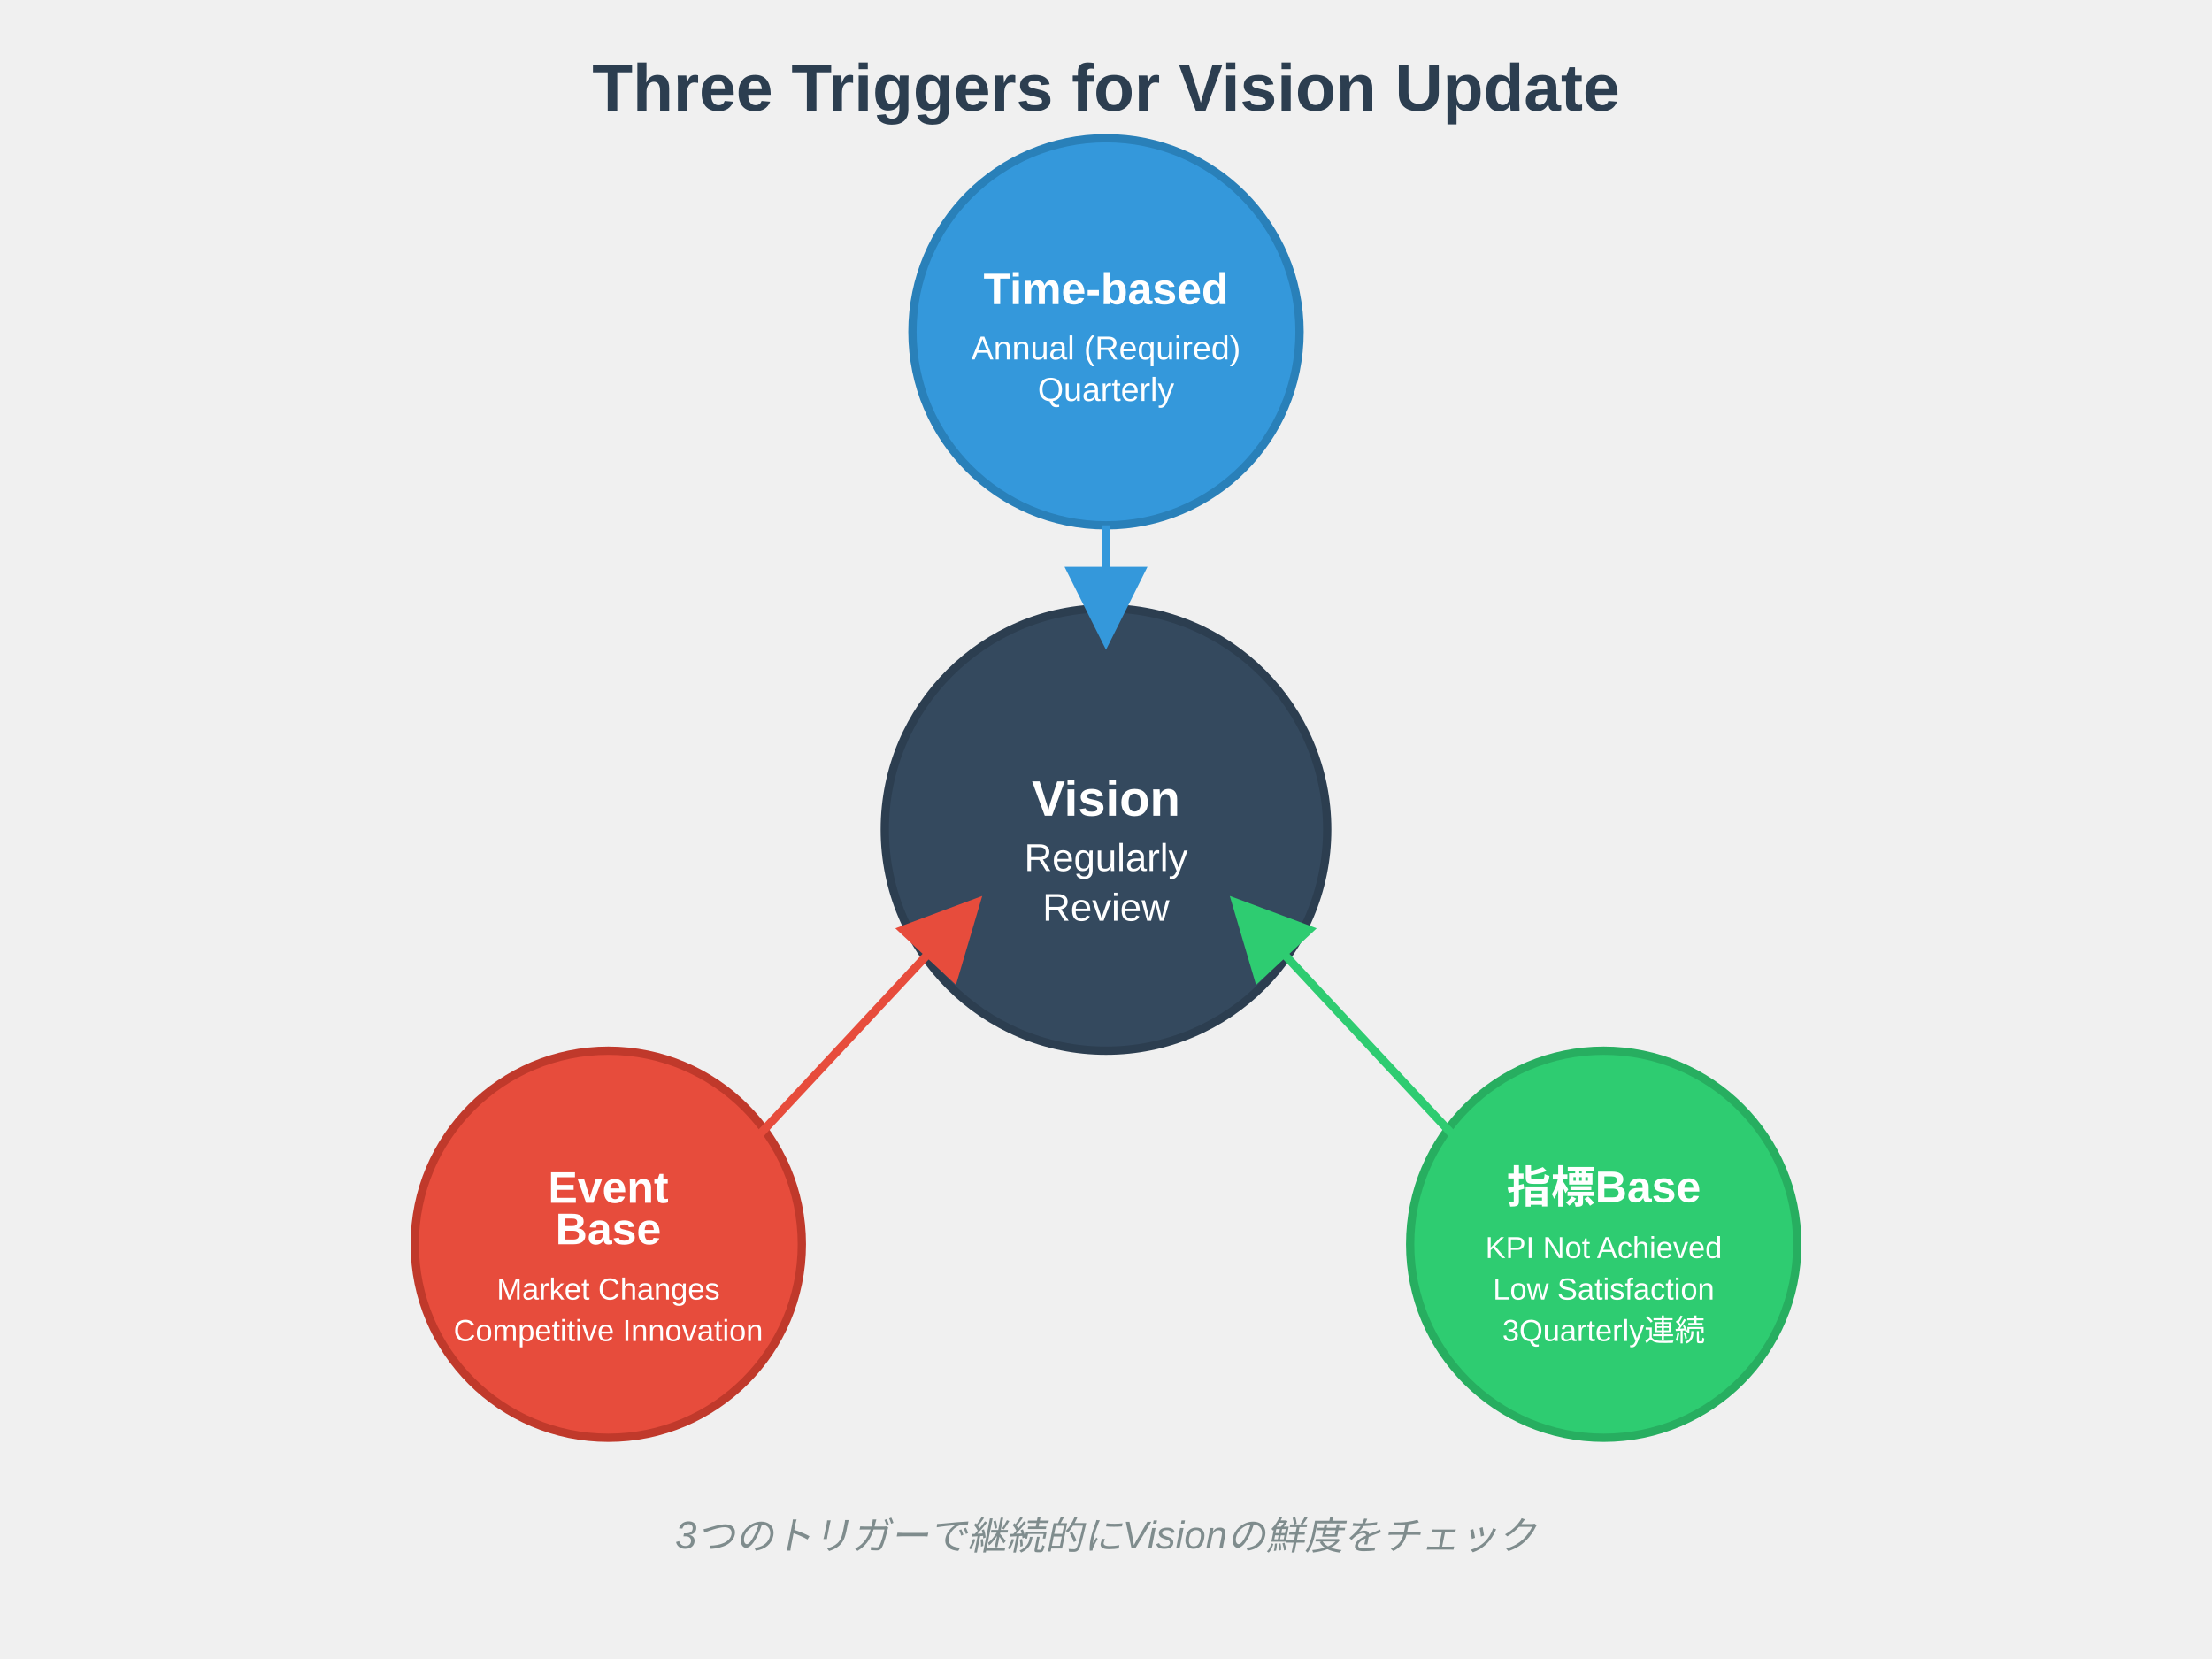
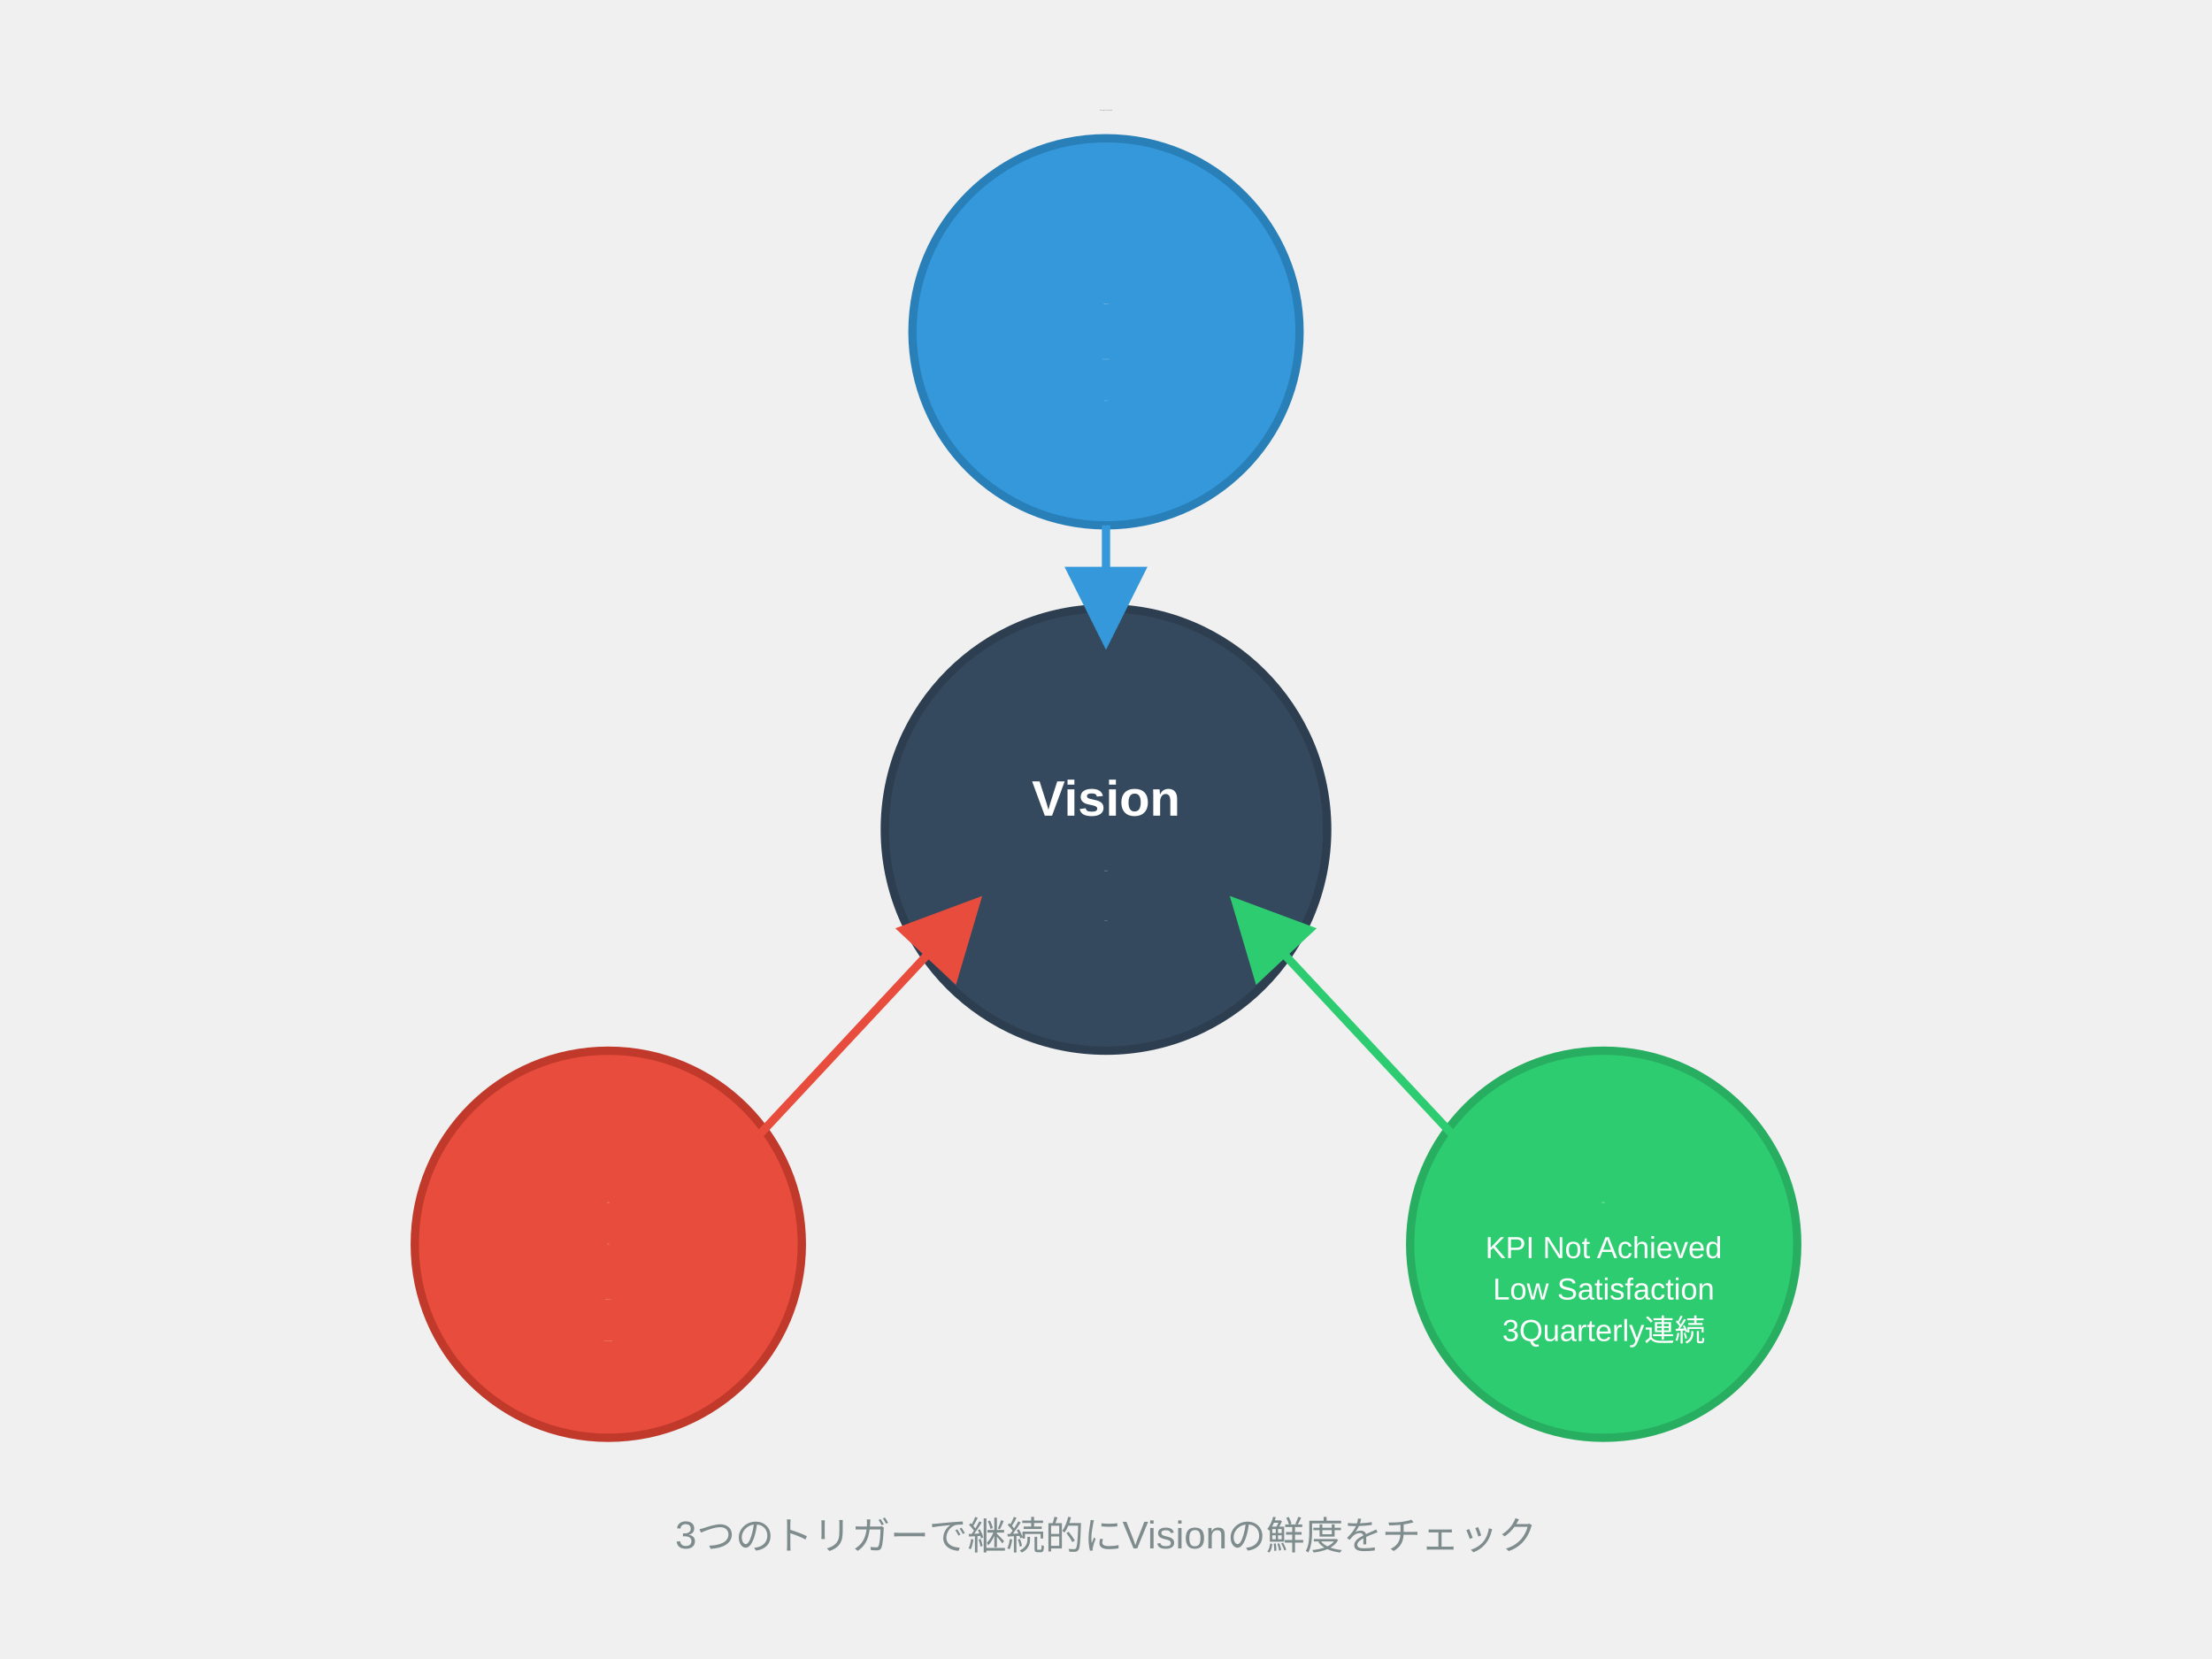
<svg xmlns="http://www.w3.org/2000/svg" viewBox="0 0 800 600">
-   <text x="400" y="40" text-anchor="middle" font-family="Arial, sans-serif" font-size="24" font-weight="bold" fill="#2C3E50">
+   <text x="400" y="40" text-anchor="middle" font-family="Arial, sans-serif" font-size="24" font-weight="bold" fill="#2C3E50" style="font-size: 0.3px">
    Three Triggers for Vision Update
  </text>
  <circle cx="400" cy="300" r="80" fill="#34495E" stroke="#2C3E50" stroke-width="3" />
  <text x="400" y="295" text-anchor="middle" font-family="Arial, sans-serif" font-size="18" font-weight="bold" fill="white">
    Vision
  </text>
-   <text x="400" y="315" text-anchor="middle" font-family="Arial, sans-serif" font-size="14" fill="white">
+   <text x="400" y="315" text-anchor="middle" font-family="Arial, sans-serif" font-size="14" fill="white" style="font-size: 0.3px">
    Regularly
  </text>
-   <text x="400" y="333" text-anchor="middle" font-family="Arial, sans-serif" font-size="14" fill="white">
+   <text x="400" y="333" text-anchor="middle" font-family="Arial, sans-serif" font-size="14" fill="white" style="font-size: 0.3px">
    Review
  </text>
  <circle cx="400" cy="120" r="70" fill="#3498DB" stroke="#2980B9" stroke-width="3" />
-   <text x="400" y="110" text-anchor="middle" font-family="Arial, sans-serif" font-size="16" font-weight="bold" fill="white">
+   <text x="400" y="110" text-anchor="middle" font-family="Arial, sans-serif" font-size="16" font-weight="bold" fill="white" style="font-size: 0.3px">
    Time-based
  </text>
-   <text x="400" y="130" text-anchor="middle" font-family="Arial, sans-serif" font-size="12" fill="white">
+   <text x="400" y="130" text-anchor="middle" font-family="Arial, sans-serif" font-size="12" fill="white" style="font-size: 0.3px">
    Annual (Required)
  </text>
-   <text x="400" y="145" text-anchor="middle" font-family="Arial, sans-serif" font-size="12" fill="white">
+   <text x="400" y="145" text-anchor="middle" font-family="Arial, sans-serif" font-size="12" fill="white" style="font-size: 0.3px">
    Quarterly
  </text>
  <path d="M 400 190 L 400 220" stroke="#3498DB" stroke-width="3" fill="none" marker-end="url(#arrow1)" />
  <circle cx="220" cy="450" r="70" fill="#E74C3C" stroke="#C0392B" stroke-width="3" />
-   <text x="220" y="435" text-anchor="middle" font-family="Arial, sans-serif" font-size="16" font-weight="bold" fill="white">
+   <text x="220" y="435" text-anchor="middle" font-family="Arial, sans-serif" font-size="16" font-weight="bold" fill="white" style="font-size: 0.3px">
    Event
  </text>
-   <text x="220" y="450" text-anchor="middle" font-family="Arial, sans-serif" font-size="16" font-weight="bold" fill="white">
+   <text x="220" y="450" text-anchor="middle" font-family="Arial, sans-serif" font-size="16" font-weight="bold" fill="white" style="font-size: 0.3px">
    Base
  </text>
-   <text x="220" y="470" text-anchor="middle" font-family="Arial, sans-serif" font-size="11" fill="white">
+   <text x="220" y="470" text-anchor="middle" font-family="Arial, sans-serif" font-size="11" fill="white" style="font-size: 0.3px">
    Market Changes
  </text>
-   <text x="220" y="485" text-anchor="middle" font-family="Arial, sans-serif" font-size="11" fill="white">
+   <text x="220" y="485" text-anchor="middle" font-family="Arial, sans-serif" font-size="11" fill="white" style="font-size: 0.3px">
    Competitive Innovation
  </text>
  <path d="M 275 410 L 345 335" stroke="#E74C3C" stroke-width="3" fill="none" marker-end="url(#arrow2)" />
  <circle cx="580" cy="450" r="70" fill="#2ECC71" stroke="#27AE60" stroke-width="3" />
-   <text x="580" y="435" text-anchor="middle" font-family="Arial, sans-serif" font-size="16" font-weight="bold" fill="white">
+   <text x="580" y="435" text-anchor="middle" font-family="Arial, sans-serif" font-size="16" font-weight="bold" fill="white" style="font-size: 0.3px">
    指標Base
  </text>
  <text x="580" y="455" text-anchor="middle" font-family="Arial, sans-serif" font-size="11" fill="white">
    KPI Not Achieved
  </text>
  <text x="580" y="470" text-anchor="middle" font-family="Arial, sans-serif" font-size="11" fill="white">
    Low Satisfaction
  </text>
  <text x="580" y="485" text-anchor="middle" font-family="Arial, sans-serif" font-size="11" fill="white">
    3Quarterly連続
  </text>
  <path d="M 525 410 L 455 335" stroke="#2ECC71" stroke-width="3" fill="none" marker-end="url(#arrow3)" />
  <defs>
    <marker id="arrow1" markerWidth="10" markerHeight="10" refX="5" refY="5" orient="auto">
      <polygon points="0 0, 10 5, 0 10" fill="#3498DB" />
    </marker>
    <marker id="arrow2" markerWidth="10" markerHeight="10" refX="5" refY="5" orient="auto">
      <polygon points="0 0, 10 5, 0 10" fill="#E74C3C" />
    </marker>
    <marker id="arrow3" markerWidth="10" markerHeight="10" refX="5" refY="5" orient="auto">
      <polygon points="0 0, 10 5, 0 10" fill="#2ECC71" />
    </marker>
  </defs>
-   <text x="400" y="560" text-anchor="middle" font-family="Arial, sans-serif" font-size="14" font-style="italic" fill="#7F8C8D">
+   <text x="400" y="560" text-anchor="middle" font-family="Arial, sans-serif" font-size="14" font-style="italic; font-size: 5.8px" fill="#7F8C8D">
    3つのトリガーで継続的にVisionの鮮度をチェック
  </text>
</svg>
